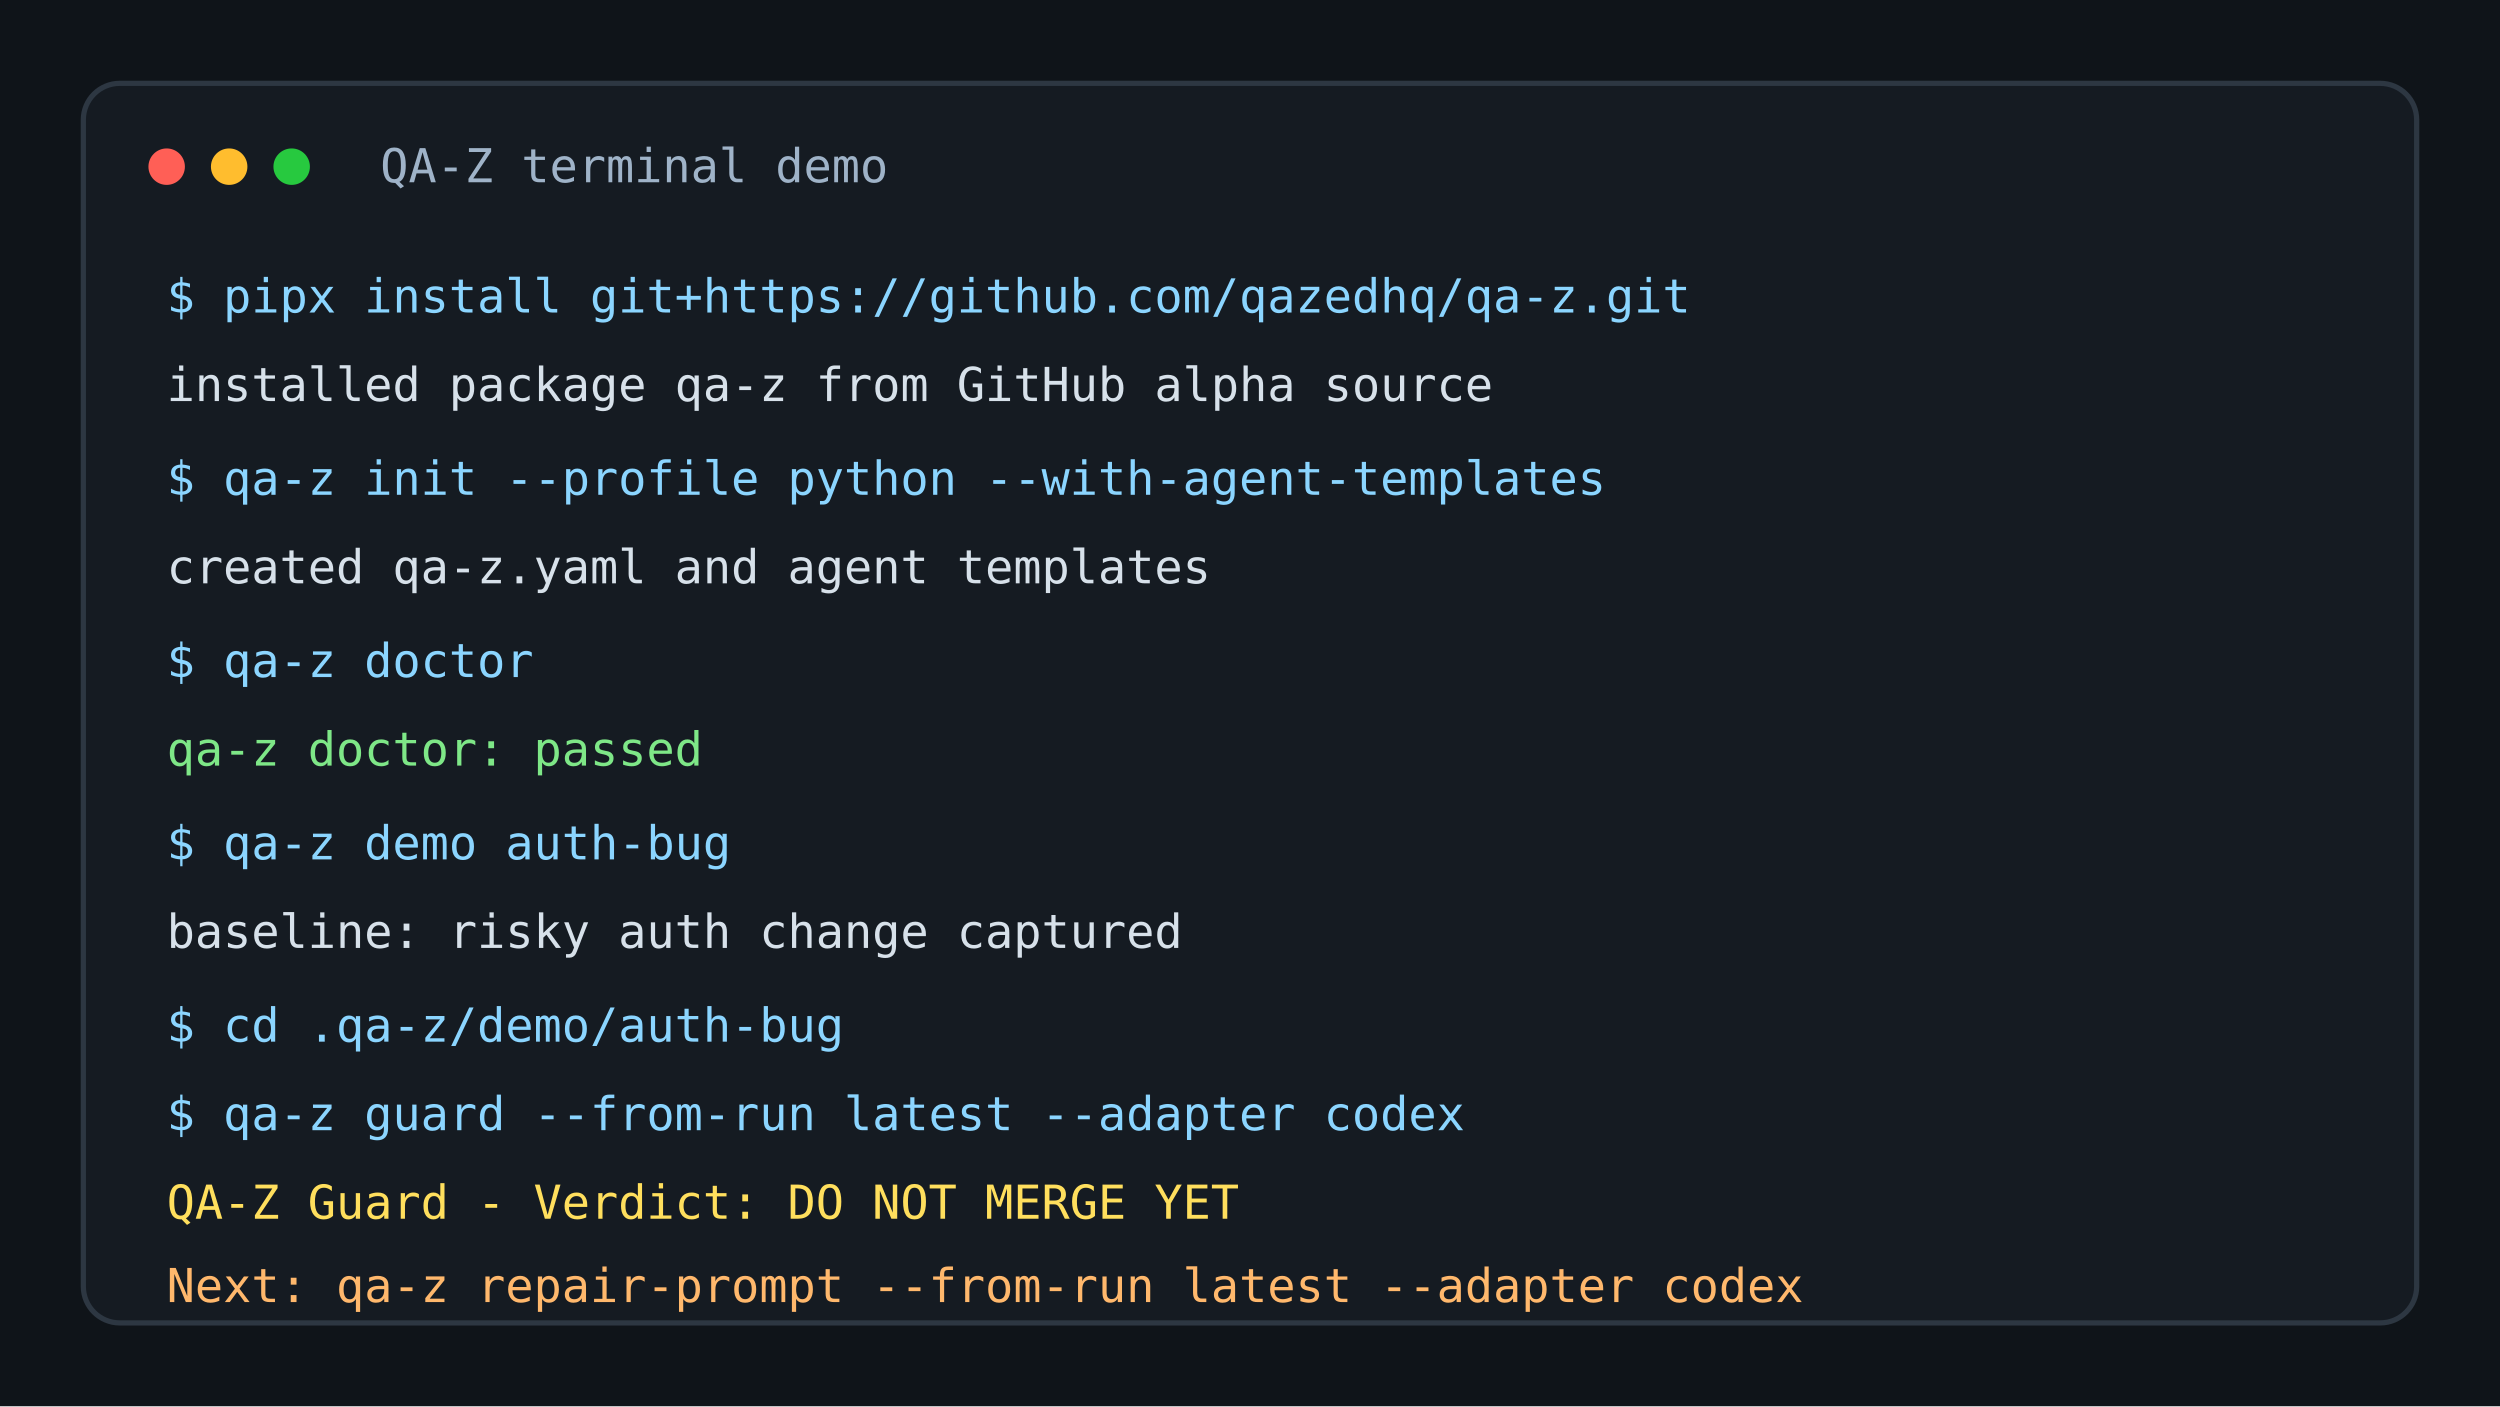
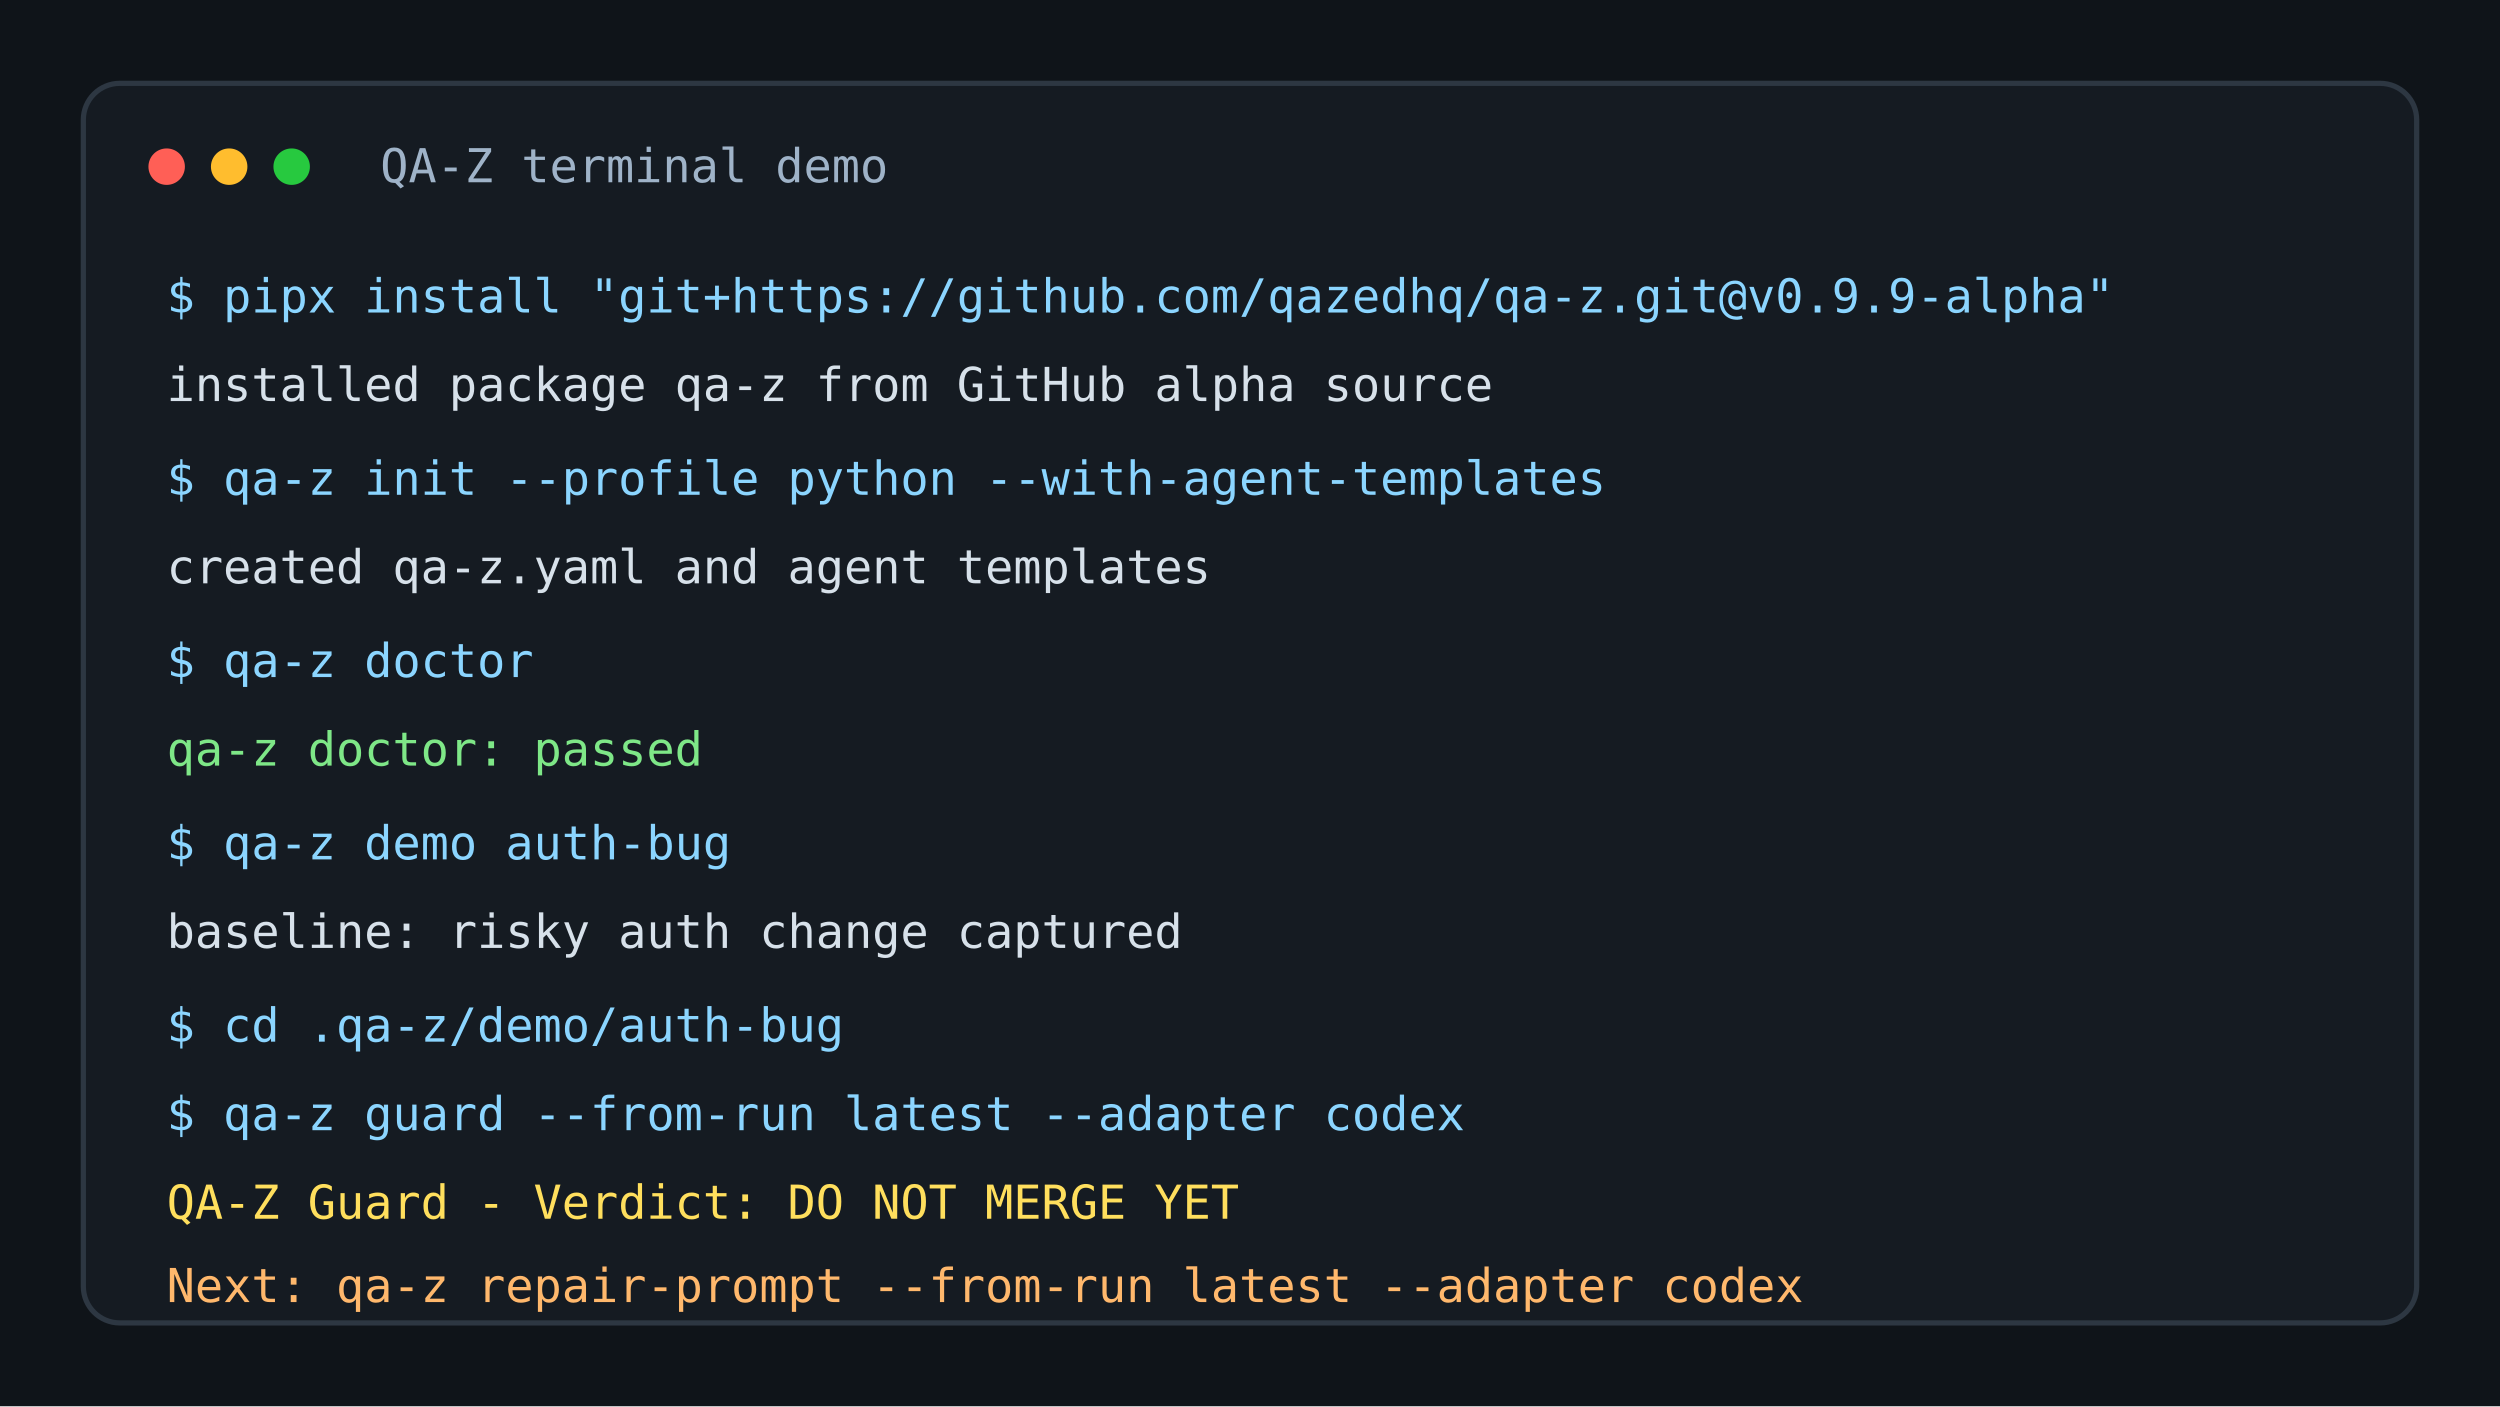
<svg xmlns="http://www.w3.org/2000/svg" width="960" height="540" viewBox="0 0 960 540" role="img" aria-labelledby="title desc">
  <rect width="960" height="540" fill="#0f1419" />
  <rect x="32" y="32" width="896" height="476" rx="14" fill="#151b22" stroke="#2d3742" stroke-width="2" />
  <circle cx="64" cy="64" r="7" fill="#ff5f56" />
  <circle cx="88" cy="64" r="7" fill="#ffbd2e" />
  <circle cx="112" cy="64" r="7" fill="#27c93f" />
  <text x="146" y="70" fill="#9fb3c8" font-family="Cascadia Mono, Consolas, monospace" font-size="18">QA-Z terminal demo</text>
  <g font-family="Cascadia Mono, Consolas, monospace" font-size="18">
-     <text x="64" y="120" fill="#8bd5ff">$ pipx install git+https://github.com/qazedhq/qa-z.git</text>
+     <text x="64" y="120" fill="#8bd5ff">$ pipx install "git+https://github.com/qazedhq/qa-z.git@v0.9.9-alpha"</text>
    <text x="64" y="154" fill="#d7e1ea">installed package qa-z from GitHub alpha source</text>
    <text x="64" y="190" fill="#8bd5ff">$ qa-z init --profile python --with-agent-templates</text>
    <text x="64" y="224" fill="#d7e1ea">created qa-z.yaml and agent templates</text>
    <text x="64" y="260" fill="#8bd5ff">$ qa-z doctor</text>
    <text x="64" y="294" fill="#7ee787">qa-z doctor: passed</text>
    <text x="64" y="330" fill="#8bd5ff">$ qa-z demo auth-bug</text>
    <text x="64" y="364" fill="#d7e1ea">baseline: risky auth change captured</text>
    <text x="64" y="400" fill="#8bd5ff">$ cd .qa-z/demo/auth-bug</text>
    <text x="64" y="434" fill="#8bd5ff">$ qa-z guard --from-run latest --adapter codex</text>
    <text x="64" y="468" fill="#ffdf5d">QA-Z Guard - Verdict: DO NOT MERGE YET</text>
    <text x="64" y="500" fill="#ffb86c">Next: qa-z repair-prompt --from-run latest --adapter codex</text>
  </g>
</svg>
